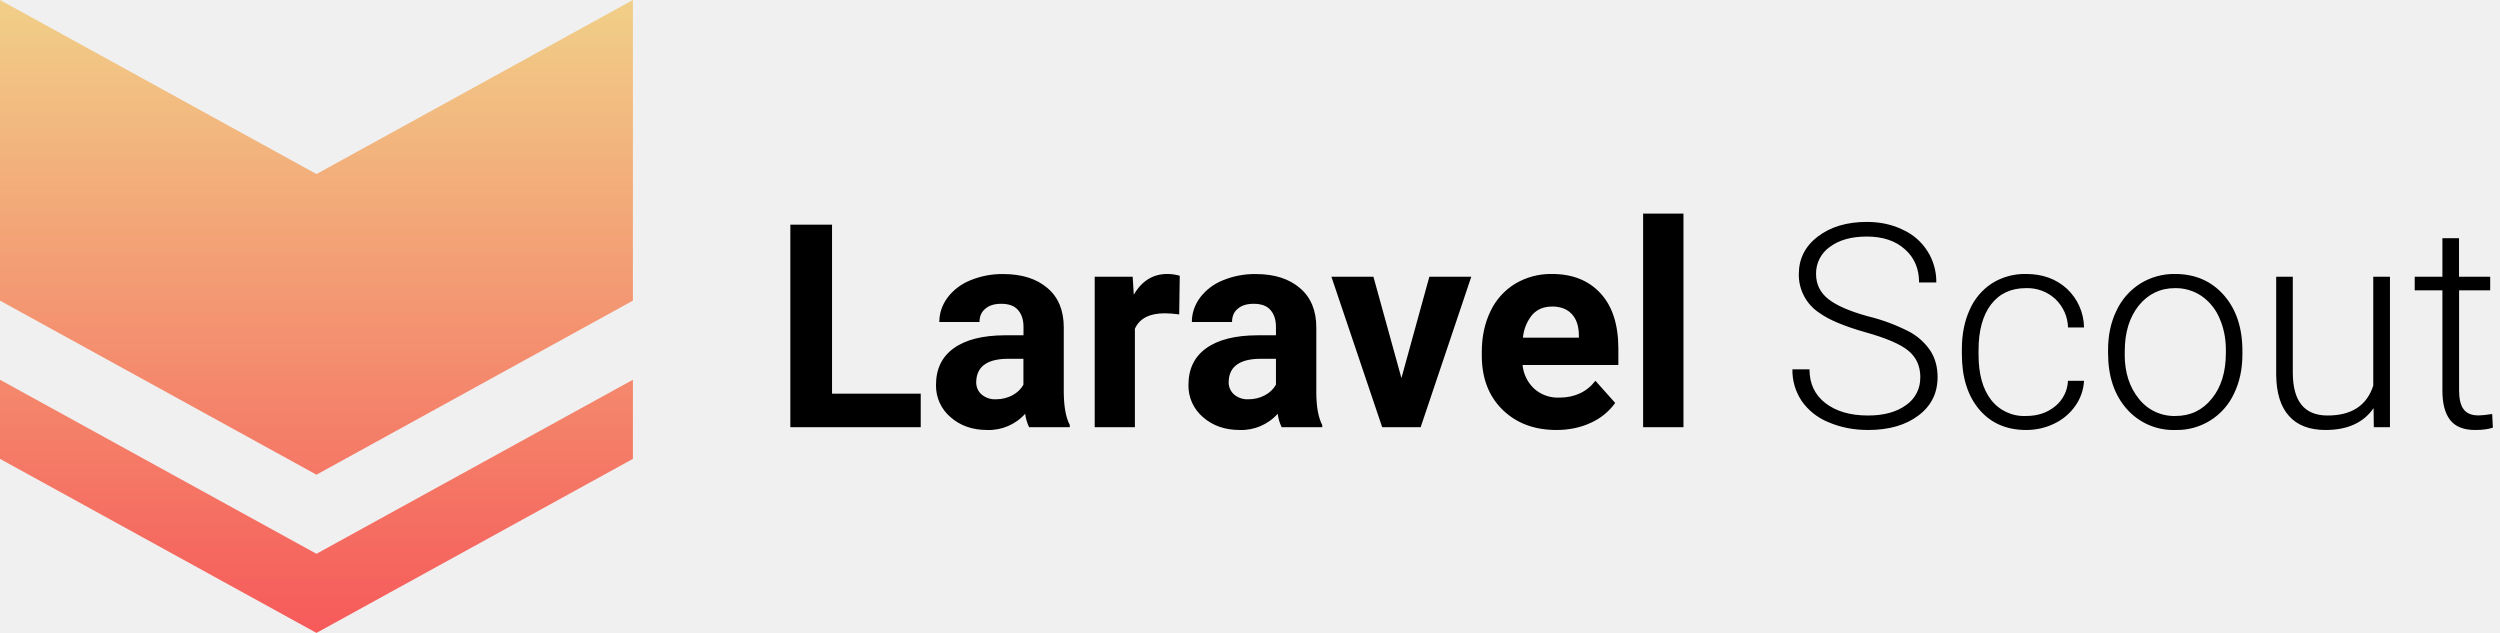
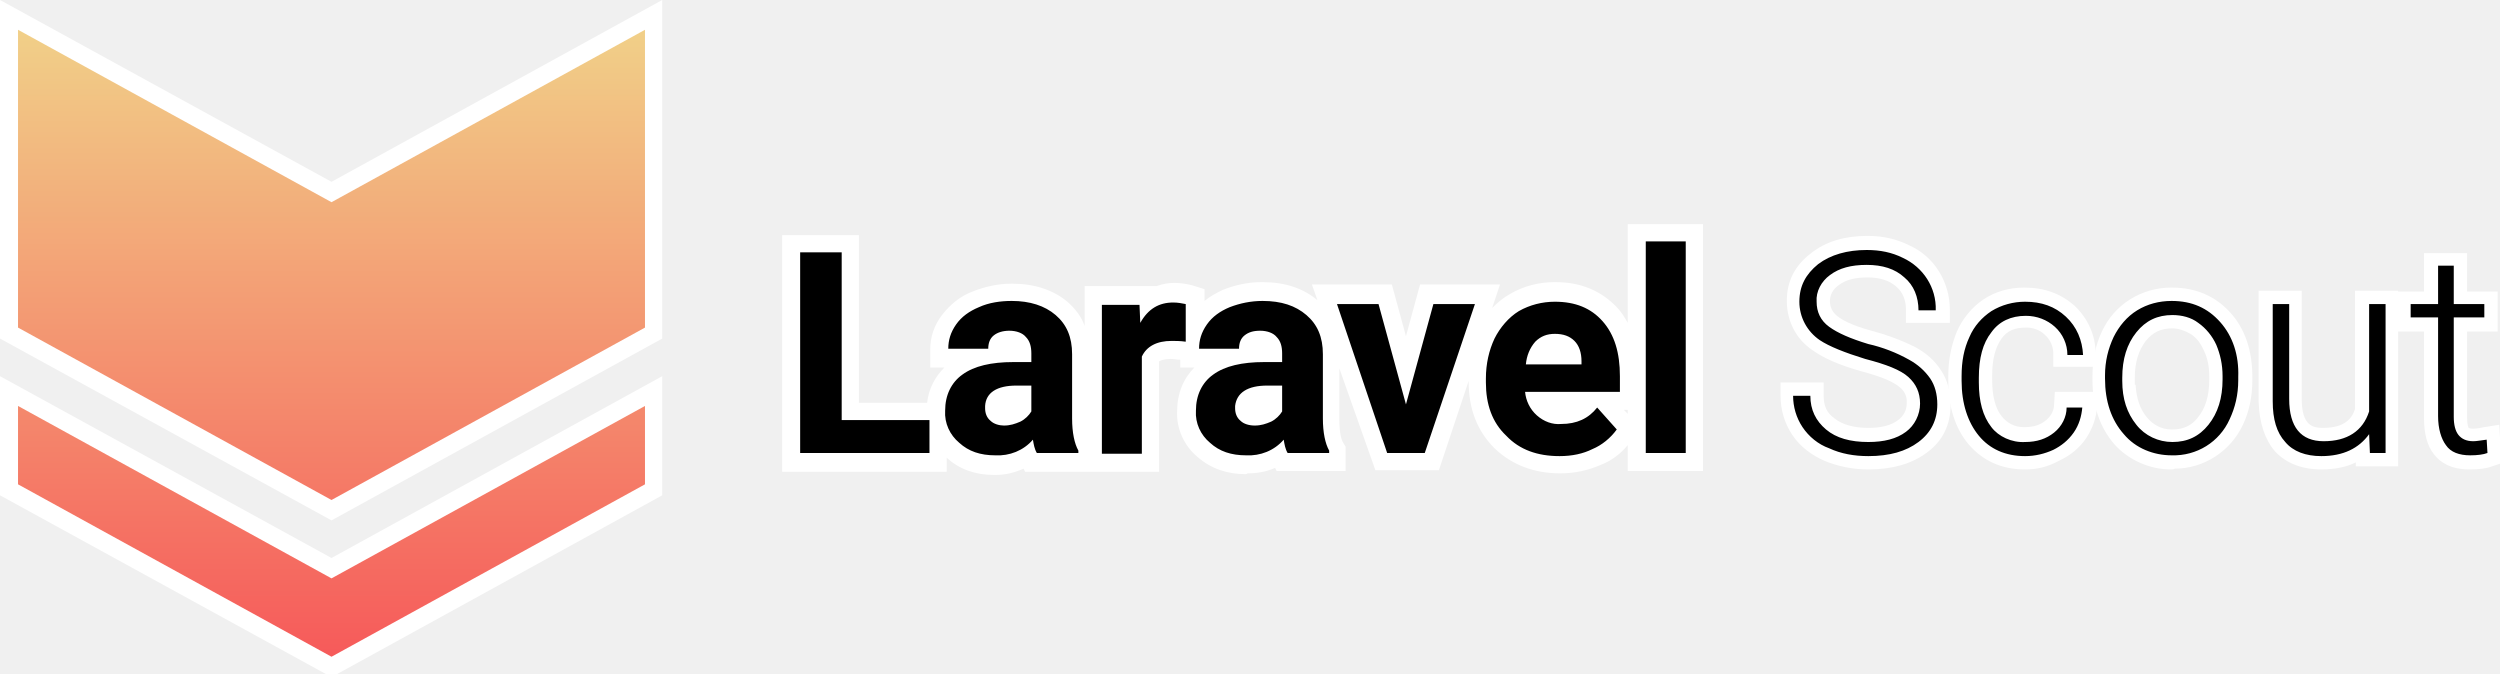
- <svg xmlns="http://www.w3.org/2000/svg" width="316" height="80" viewBox="0 0 316 80">
-   <defs>
-     <linearGradient id="linearGradient-1" x1="50%" x2="50%" y1="0%" y2="100%">
-       <stop stop-color="#F1CF88" offset="0%" />
-       <stop stop-color="#F65A5A" offset="100%" />
-     </linearGradient>
-   </defs>
-   <g id="Page-1" fill="none" fill-rule="evenodd">
+ <svg xmlns="http://www.w3.org/2000/svg" viewBox="0 0 319 86">
+   <style>.st0{fill:#fff}.st0,.st1{fill-rule:evenodd;clip-rule:evenodd}.st2{fill:#fff}</style>
+   <path class="st0" d="M238.4 59.9c-2 0-3.9-.4-5.6-1.1-1.6-.7-3.1-1.8-4.1-3.3-1-1.5-1.5-3.2-1.5-5v-1.7h5.5v1.7c0 1.3.4 2.2 1.4 2.9 1 .8 2.5 1.2 4.3 1.2 1.6 0 2.9-.3 3.8-1 .7-.5 1.1-1.3 1.1-2.1V51c-.1-.7-.4-1.2-.9-1.6-.6-.5-1.8-1.2-4.8-2-2.9-.8-4.9-1.7-6.3-2.7-2.1-1.4-3.3-3.7-3.3-6.3 0-2.5 1-4.5 3.1-6.1 1.9-1.5 4.3-2.2 7.2-2.2 2 0 3.7.4 5.3 1.2 3.2 1.4 5.2 4.7 5.2 8.2v1.7h-5.6v-1.7c0-1.2-.4-2.2-1.2-2.9-.9-.8-2.1-1.2-3.7-1.2s-2.8.3-3.7 1c-.7.5-1.1 1.2-1.1 2s.3 1.4.9 1.9c.6.5 1.8 1.2 4.4 1.9 1.9.5 3.8 1.2 5.6 2.1 1.3.7 2.5 1.7 3.3 3 .8 1.2 1.2 2.7 1.2 4.3 0 2.6-1 4.7-3.1 6.2-1.9 1.4-4.4 2.1-7.4 2.1z" />
+   <path class="st0" d="M258.4 59.9c-3 0-5.4-1.1-7.2-3.2-1.7-2-2.6-4.8-2.6-8.1V48c0-2.1.4-4 1.1-5.7.7-1.6 1.9-3.1 3.4-4.1 1.5-1 3.3-1.5 5.1-1.5h.2c2.5 0 4.6.8 6.3 2.3 1.7 1.6 2.7 3.8 2.7 6.1v1.7H262v-1.7c0-.9-.4-1.8-1.1-2.4-.6-.6-1.5-.9-2.3-.9h-.1c-1.4 0-2.4.4-3.1 1.4-.8 1.1-1.2 2.7-1.2 4.7v.6c0 2 .4 3.6 1.2 4.6.7.9 1.7 1.4 2.8 1.4h.2c1.1 0 2-.3 2.7-.9.6-.5 1-1.2 1-2l.1-1.6h5.5l-.1 1.8c-.1 1.5-.6 2.9-1.4 4.1-.8 1.2-2 2.2-3.3 2.8-1.6.9-3 1.2-4.5 1.2z" />
+   <path class="st0" d="M277 59.9c-2.7 0-5.4-1.2-7.2-3.2-1.8-2.1-2.8-4.8-2.8-8.2V48c0-2.1.4-4 1.2-5.7.8-1.7 2-3.1 3.6-4.1 1.6-1 3.4-1.5 5.2-1.5h.2c3 0 5.5 1.1 7.4 3.2 1.9 2.1 2.8 4.9 2.8 8.2v.4c0 2.1-.4 4-1.2 5.7-1.6 3.4-5 5.6-8.7 5.6-.1.1-.4.1-.5.1zm-4.5-10.8c.1 1.6.5 3 1.4 4.1.8 1 1.9 1.6 3.2 1.6h.1c1.4 0 2.5-.5 3.3-1.6.9-1.1 1.4-2.7 1.4-4.7V48c0-1.2-.2-2.3-.7-3.3-.4-.9-.9-1.6-1.7-2.1-.7-.4-1.5-.7-2.3-.7-1.5 0-2.5.5-3.4 1.6-.9 1.2-1.4 2.7-1.4 4.7v.9zM296.2 59.9c-2.5 0-4.5-.8-5.9-2.3-1.3-1.5-2-3.6-2.1-6.3V37.1h5.5v13.8c0 3.4 1.4 3.7 2.7 3.7 2.8 0 3.7-1.2 4.1-2.4V37.1h5.5v22.4h-5.4V59c-1.2.6-2.7.9-4.4.9z" />
+   <path class="st0" d="M315.1 59.9c-2.5 0-3.8-1-4.5-1.9-.9-1.1-1.3-2.7-1.3-4.7v-11h-3.5v-5.1h3.5v-4.9h5.5v4.9h3.9v5.1h-3.9v11c0 1 .2 1.3.2 1.3s.2.1.5.1c.2 0 .6 0 1.5-.2l1.9-.3.3 4.9-1.2.4c-.8.3-1.7.4-2.9.4z" />
+   <g id="Page-1">
    <g id="Group">
-       <path id="Combined-Shape" fill="#000000" d="M105.18 49.76h11.2V54H99.9V28.4h5.27v21.36zm24.9 4.24a5.64 5.64 0 0 1-.5-1.7 6.15 6.15 0 0 1-4.8 2.05c-1.87 0-3.4-.54-4.63-1.62a5.2 5.2 0 0 1-1.84-4.07c0-2.02.75-3.57 2.24-4.64 1.5-1.08 3.65-1.63 6.48-1.64h2.34V41.3c0-.88-.23-1.58-.68-2.1-.45-.54-1.16-.8-2.14-.8-.85 0-1.52.2-2 .62-.5.4-.74.97-.74 1.68h-5.08c0-1.1.34-2.12 1.02-3.06a6.74 6.74 0 0 1 2.88-2.2 10.5 10.5 0 0 1 4.19-.8c2.34 0 4.2.59 5.58 1.77 1.38 1.17 2.06 2.83 2.06 4.96v8.25c.02 1.8.27 3.17.76 4.1V54h-5.13zm-4.2-3.53c.76 0 1.45-.17 2.08-.5.63-.34 1.1-.79 1.4-1.35v-3.27h-1.9c-2.54 0-3.89.88-4.05 2.64l-.02.3c0 .63.22 1.15.67 1.56a2.6 2.6 0 0 0 1.83.62zm23.17-10.73c-.69-.09-1.3-.14-1.82-.14-1.93 0-3.19.65-3.78 1.95V54h-5.08V34.98h4.8l.14 2.27c1.02-1.75 2.43-2.62 4.23-2.62.56 0 1.1.08 1.58.23l-.07 4.88zM162 54a5.64 5.64 0 0 1-.5-1.7 6.15 6.15 0 0 1-4.8 2.05c-1.87 0-3.41-.54-4.64-1.62a5.2 5.2 0 0 1-1.84-4.07c0-2.02.75-3.57 2.24-4.64 1.5-1.08 3.66-1.63 6.48-1.64h2.34V41.3c0-.88-.23-1.58-.68-2.1-.45-.54-1.16-.8-2.13-.8-.86 0-1.53.2-2.01.62-.5.4-.73.97-.73 1.68h-5.08c0-1.1.34-2.12 1.02-3.06a6.74 6.74 0 0 1 2.88-2.2 10.5 10.5 0 0 1 4.18-.8c2.35 0 4.2.59 5.58 1.77 1.38 1.17 2.07 2.83 2.07 4.96v8.25c.01 1.8.26 3.17.75 4.1V54H162zm-4.2-3.53c.75 0 1.44-.17 2.07-.5.64-.34 1.1-.79 1.41-1.35v-3.27h-1.9c-2.54 0-3.9.88-4.06 2.64l-.02.3c0 .63.23 1.15.67 1.56a2.6 2.6 0 0 0 1.83.62zm19.34-2.68l3.53-12.81h5.3L179.57 54h-4.86l-6.42-19.02h5.31l3.54 12.81zm19.6 6.56c-2.8 0-5.06-.85-6.82-2.56-1.75-1.72-2.62-4-2.62-6.84v-.5c0-1.9.37-3.61 1.1-5.12a8.13 8.13 0 0 1 3.14-3.48 8.8 8.8 0 0 1 4.63-1.22c2.6 0 4.65.82 6.15 2.46 1.5 1.64 2.24 3.97 2.24 6.98v2.07h-12.11a4.72 4.72 0 0 0 1.48 3 4.49 4.49 0 0 0 3.14 1.12c1.96 0 3.49-.71 4.59-2.13l2.5 2.8a7.63 7.63 0 0 1-3.1 2.52c-1.3.6-2.74.9-4.32.9zm-.58-15.6c-1.01 0-1.83.33-2.46 1.01a5.27 5.27 0 0 0-1.2 2.92h7.07v-.4c-.03-1.13-.33-2-.92-2.61-.58-.62-1.42-.93-2.5-.93zM212.79 54h-5.1V27h5.1v27zm29.94-6.3c0-1.41-.5-2.53-1.5-3.36-1-.83-2.81-1.61-5.46-2.35-2.65-.75-4.58-1.56-5.8-2.44a5.75 5.75 0 0 1-2.6-4.89c0-1.95.8-3.54 2.41-4.77 1.61-1.22 3.67-1.84 6.18-1.84 1.7 0 3.22.33 4.56.99a7.2 7.2 0 0 1 4.23 6.66h-2.18c0-1.74-.6-3.15-1.8-4.2-1.19-1.07-2.8-1.6-4.8-1.6-1.97 0-3.52.44-4.68 1.31a4.08 4.08 0 0 0-1.74 3.42c0 1.3.52 2.36 1.56 3.18 1.04.82 2.71 1.54 5 2.17a23.5 23.5 0 0 1 5.23 1.95 7.44 7.44 0 0 1 2.67 2.42c.6.94.9 2.04.9 3.32 0 2.02-.8 3.63-2.42 4.85-1.61 1.22-3.73 1.83-6.37 1.83-1.8 0-3.46-.32-4.97-.97a7.59 7.59 0 0 1-3.42-2.7 6.99 6.99 0 0 1-1.17-4h2.16c0 1.81.67 3.24 2.02 4.28s3.14 1.56 5.38 1.56c2 0 3.6-.44 4.8-1.31a4.12 4.12 0 0 0 1.8-3.5zm13.38 4.88c1.46 0 2.69-.42 3.68-1.24a4.36 4.36 0 0 0 1.6-3.21h2.03a5.96 5.96 0 0 1-1.1 3.17 6.83 6.83 0 0 1-2.65 2.24c-1.11.54-2.3.81-3.56.81-2.5 0-4.48-.87-5.94-2.6s-2.19-4.07-2.19-7v-.63c0-1.87.33-3.53.99-4.97a7.59 7.59 0 0 1 2.82-3.34 7.79 7.79 0 0 1 4.3-1.18c2.08 0 3.8.62 5.16 1.86a6.8 6.8 0 0 1 2.17 4.9h-2.02a5.17 5.17 0 0 0-1.61-3.6 5.2 5.2 0 0 0-3.7-1.37c-1.9 0-3.37.69-4.42 2.06-1.05 1.37-1.58 3.3-1.58 5.76v.62c0 2.43.53 4.32 1.58 5.68a5.28 5.28 0 0 0 4.44 2.04zm10.35-8.37c0-1.83.35-3.48 1.06-4.94a8.1 8.1 0 0 1 3-3.42 8.1 8.1 0 0 1 4.41-1.22c2.53 0 4.58.89 6.15 2.66 1.57 1.78 2.36 4.13 2.36 7.06v.44c0 1.84-.35 3.5-1.06 4.96a7.94 7.94 0 0 1-7.41 4.6 7.83 7.83 0 0 1-6.15-2.66c-1.57-1.78-2.36-4.13-2.36-7.06v-.42zm2.1.58c0 2.27.6 4.14 1.78 5.6a5.67 5.67 0 0 0 4.63 2.19c1.9 0 3.43-.73 4.61-2.2 1.18-1.45 1.77-3.38 1.77-5.77v-.4c0-1.45-.27-2.78-.81-4a6.5 6.5 0 0 0-2.27-2.8 5.8 5.8 0 0 0-3.34-.99c-1.87 0-3.4.74-4.59 2.2-1.18 1.48-1.77 3.4-1.77 5.78v.39zm31.46 6.8c-1.27 1.84-3.3 2.76-6.07 2.76-2.03 0-3.57-.59-4.62-1.77-1.06-1.17-1.6-2.92-1.62-5.22V34.98h2.1v12.11c0 3.62 1.46 5.43 4.39 5.43 3.04 0 4.97-1.26 5.78-3.78V34.98h2.11V54h-2.04l-.03-2.4zm10.8-21.48v4.87h3.94v1.72h-3.93v12.68c0 1.05.19 1.84.57 2.35.38.52 1.01.78 1.9.78.36 0 .92-.06 1.71-.18l.09 1.72c-.55.2-1.3.3-2.25.3-1.44 0-2.5-.42-3.15-1.26-.65-.83-.98-2.07-.98-3.7V36.7h-3.5v-1.72h3.5v-4.87h2.1z" />
-       <path id="Combined-Shape" fill="url(#linearGradient-1)" fill-rule="nonzero" d="M0 48l40 22 40-22v10L40 80 0 58V48zM0 0l40 22L80 0v38L40 60 0 38V0z" />
+       <path class="st0" d="M158.9 60.5c-2.3 0-4.4-.7-6.1-2.2-1.7-1.4-2.7-3.6-2.6-5.8 0-2.3.8-4.2 2.2-5.6h-1.8v-1c-.5 0-.8-.1-1.2-.1-.9 0-1.3.2-1.5.3v14.1h-17.1l-.2-.4c-1.1.5-2.3.8-3.5.8h-.3c-2.3 0-4.4-.7-6-2.2v1.8h-21V30h9.8v21.4h8.7c.2-1.8 1-3.3 2.2-4.5h-1.8v-2.3c0-1.6.5-3.1 1.5-4.4 1-1.3 2.3-2.4 3.9-3 1.5-.6 3.2-1 4.9-1h.2c2.8 0 5.2.8 7 2.3 1 .9 1.8 1.9 2.2 3.1v-5.1h9.2c.8-.3 1.6-.4 2.2-.4.8 0 1.5.1 2.3.3l1.6.5v1.5c.7-.6 1.5-1 2.3-1.4 1.5-.6 3.2-1 4.9-1h.2c2.9 0 5.2.8 7 2.3l-.7-2h10.2l1.8 6.6 1.8-6.6h10.2l-1 3c.7-.7 1.4-1.3 2.3-1.8 1.7-1 3.7-1.5 5.6-1.5h.2c3.2 0 5.8 1.1 7.8 3.2.6.6 1 1.3 1.4 2V28.6h9.6v31.5h-9.6v-3.3c-.9 1.1-2.1 2-3.4 2.5-1.6.7-3.3 1.1-5.2 1.1-3.4 0-6.2-1.1-8.4-3.2-2.2-2.2-3.3-5-3.3-8.5v-.1L183.6 60h-8.1l-4.6-13v6.5c0 1.9.3 2.7.5 3l.3.5v3.1h-8.8l-.2-.4c-1.1.5-2.3.7-3.5.7-.1.1-.3.1-.3.1zm48.8-7.7v-.5h-.5l.5.5zm-47.9-.8" />
+       <path id="Combined-Shape" class="st1" d="M107.4 53.6h11.2v4.2h-16.5V32.2h5.3v21.4zm24.9 4.2c-.3-.5-.4-1.1-.5-1.7-1.2 1.4-3 2.1-4.8 2-1.9 0-3.4-.5-4.6-1.6-1.2-1-1.9-2.5-1.8-4.1 0-2 .8-3.6 2.2-4.6 1.5-1.1 3.7-1.6 6.5-1.6h2.3v-1.1c0-.9-.2-1.6-.7-2.1-.4-.5-1.2-.8-2.1-.8-.8 0-1.5.2-2 .6-.5.4-.7 1-.7 1.7H121c0-1.1.3-2.1 1-3.1s1.7-1.7 2.9-2.2c1.3-.6 2.8-.8 4.2-.8 2.3 0 4.2.6 5.6 1.8 1.4 1.2 2.1 2.8 2.1 5v8.2c0 1.8.3 3.2.8 4.1v.3h-5.3zm-4.2-3.5c.8 0 1.4-.2 2.1-.5.6-.3 1.1-.8 1.4-1.3v-3.3h-1.9c-2.5 0-3.9.9-4 2.6v.3c0 .6.2 1.2.7 1.6.4.4 1.1.6 1.7.6zm23.2-10.7c-.7-.1-1.3-.1-1.8-.1-1.9 0-3.2.7-3.8 2v12.4h-5.1v-19h4.8l.1 2.3c1-1.8 2.4-2.6 4.2-2.6.6 0 1.1.1 1.6.2v4.8zm13 14.2c-.3-.5-.4-1.1-.5-1.7-1.2 1.4-3 2.1-4.8 2-1.9 0-3.4-.5-4.6-1.6-1.2-1-1.9-2.5-1.8-4.1 0-2 .8-3.6 2.2-4.6 1.5-1.1 3.7-1.6 6.5-1.6h2.3v-1.1c0-.9-.2-1.6-.7-2.1-.4-.5-1.2-.8-2.1-.8-.9 0-1.5.2-2 .6-.5.4-.7 1-.7 1.7H153c0-1.1.3-2.1 1-3.1s1.7-1.7 2.9-2.2c1.3-.5 2.7-.8 4.2-.8 2.4 0 4.2.6 5.6 1.8 1.4 1.2 2.1 2.8 2.1 5v8.2c0 1.8.3 3.2.8 4.1v.3h-5.3zm-4.2-3.5c.8 0 1.4-.2 2.1-.5.6-.3 1.1-.8 1.4-1.3v-3.3h-1.9c-2.5 0-3.9.9-4.1 2.6v.3c0 .6.2 1.2.7 1.6.4.4 1.1.6 1.8.6zm19.3-2.7 3.5-12.8h5.3l-6.4 19H177l-6.4-19h5.3l3.5 12.8zm19.6 6.6c-2.8 0-5.1-.8-6.8-2.6-1.8-1.7-2.6-4-2.6-6.8v-.5c0-1.9.4-3.6 1.1-5.1.7-1.4 1.8-2.7 3.1-3.5 1.4-.8 3-1.2 4.6-1.2 2.6 0 4.6.8 6.1 2.5s2.2 4 2.2 7v2h-12.1c.1 1.1.6 2.2 1.5 3 .9.8 2 1.2 3.1 1.1 2 0 3.5-.7 4.6-2.1l2.5 2.8c-.8 1.1-1.9 2-3.1 2.5-1.2.6-2.6.9-4.2.9zm-.6-15.6c-1 0-1.8.3-2.5 1-.7.8-1.1 1.8-1.2 2.9h7.1v-.4c0-1.1-.3-2-.9-2.6-.6-.6-1.4-.9-2.5-.9zm16.7 15.2H210v-27h5.1v27z" />
    </g>
  </g>
+   <path class="st1" d="M245 51.5c0-1.4-.5-2.5-1.5-3.4s-2.8-1.6-5.5-2.3c-2.6-.8-4.6-1.6-5.8-2.4-1.6-1.1-2.6-2.9-2.6-4.9 0-2 .8-3.5 2.4-4.8 1.6-1.2 3.7-1.8 6.2-1.8 1.7 0 3.2.3 4.6 1 2.6 1.2 4.3 3.8 4.2 6.7h-2.2c0-1.7-.6-3.2-1.8-4.2-1.2-1.1-2.8-1.6-4.8-1.6s-3.5.4-4.7 1.3c-1.1.8-1.8 2.1-1.7 3.4 0 1.3.5 2.4 1.6 3.2s2.7 1.5 5 2.2c1.8.4 3.6 1.1 5.2 2 1.1.6 2 1.4 2.7 2.4.6.9.9 2 .9 3.3 0 2-.8 3.6-2.4 4.8-1.6 1.2-3.7 1.8-6.4 1.8-1.8 0-3.5-.3-5-1-1.4-.5-2.6-1.5-3.4-2.7-.8-1.2-1.2-2.6-1.2-4h2.2c0 1.8.7 3.2 2 4.3s3.1 1.6 5.4 1.6c2 0 3.6-.4 4.8-1.3 1.1-.8 1.8-2.2 1.8-3.6zM258.4 56.4c1.5 0 2.7-.4 3.7-1.2 1-.8 1.6-2 1.6-3.2h2c-.1 1.1-.4 2.2-1.1 3.2-.7 1-1.6 1.7-2.6 2.2-1.1.5-2.3.8-3.6.8-2.5 0-4.5-.9-5.9-2.6s-2.2-4.1-2.2-7V48c0-1.9.3-3.5 1-5 .6-1.4 1.6-2.5 2.8-3.3 1.3-.8 2.8-1.2 4.3-1.2 2.1 0 3.8.6 5.2 1.9 1.4 1.3 2.1 3 2.2 4.9h-2c0-1.4-.6-2.7-1.6-3.6-1-.9-2.3-1.4-3.7-1.4-1.9 0-3.4.7-4.4 2.1-1.1 1.4-1.6 3.3-1.6 5.8v.6c0 2.4.5 4.3 1.6 5.7.9 1.2 2.6 2 4.3 1.9zM283.3 41.1c-1.6-1.8-3.6-2.7-6.2-2.7-1.6 0-3.1.4-4.4 1.2-1.3.8-2.3 2-3 3.4-.7 1.5-1.1 3.1-1.1 4.9v.4c0 2.9.8 5.3 2.4 7.1 1.5 1.8 3.8 2.7 6.1 2.7 3.2.1 6.1-1.7 7.4-4.6.7-1.5 1.1-3.1 1.1-5v-.4c.1-2.8-.7-5.2-2.3-7zm.3 7.3c0 2.4-.6 4.3-1.8 5.8-1.2 1.5-2.7 2.2-4.6 2.2-1.8 0-3.5-.8-4.6-2.2-1.2-1.5-1.8-3.3-1.8-5.6v-.4c0-2.4.6-4.3 1.8-5.8 1.2-1.5 2.7-2.2 4.6-2.2 1.2 0 2.4.3 3.3 1 1 .7 1.8 1.7 2.3 2.8.5 1.2.8 2.5.8 4v.4zM302.3 55.4c-1.3 1.8-3.3 2.8-6.1 2.8-2 0-3.6-.6-4.6-1.8-1.1-1.2-1.6-2.9-1.6-5.2V38.8h2.1v12.1c0 3.6 1.5 5.4 4.4 5.4 3 0 5-1.3 5.8-3.8V38.8h2.1v19h-2l-.1-2.4zM313.1 33.9v4.9h3.9v1.7h-3.9v12.7c0 1 .2 1.8.6 2.3.4.5 1 .8 1.9.8.4 0 .9-.1 1.7-.2l.1 1.7c-.5.2-1.3.3-2.2.3-1.4 0-2.5-.4-3.1-1.3-.6-.8-1-2.1-1-3.7V40.5h-3.5v-1.7h3.5v-4.9h2z" />
+   <path class="st2" d="M0 48v15.2l42.3 23.2 42.2-23.2V48L42.3 71.2z" />
+   <path class="st2" d="M42.3 23.2 0 0v43.2l42.3 23.2 42.2-23.2V0z" />
+   <linearGradient id="Combined-Shape_00000165198528521648656120000016839554088276087175_" gradientUnits="userSpaceOnUse" x1="-134.495" y1="459.963" x2="-134.495" y2="458.963" gradientTransform="matrix(80 0 0 -80 10801.861 36800.844)">
+     <stop offset="0" stop-color="#f1cf88" />
+     <stop offset="1" stop-color="#f65a5a" />
+   </linearGradient>
+   <path id="Combined-Shape_00000013881437400997376290000015603522497040671116_" d="m2.3 51.8 40 22 40-22v10l-40 22-40-22v-10zm0-48 40 22 40-22v38l-40 22-40-22v-38z" fill="url(#Combined-Shape_00000165198528521648656120000016839554088276087175_)" />
</svg>
